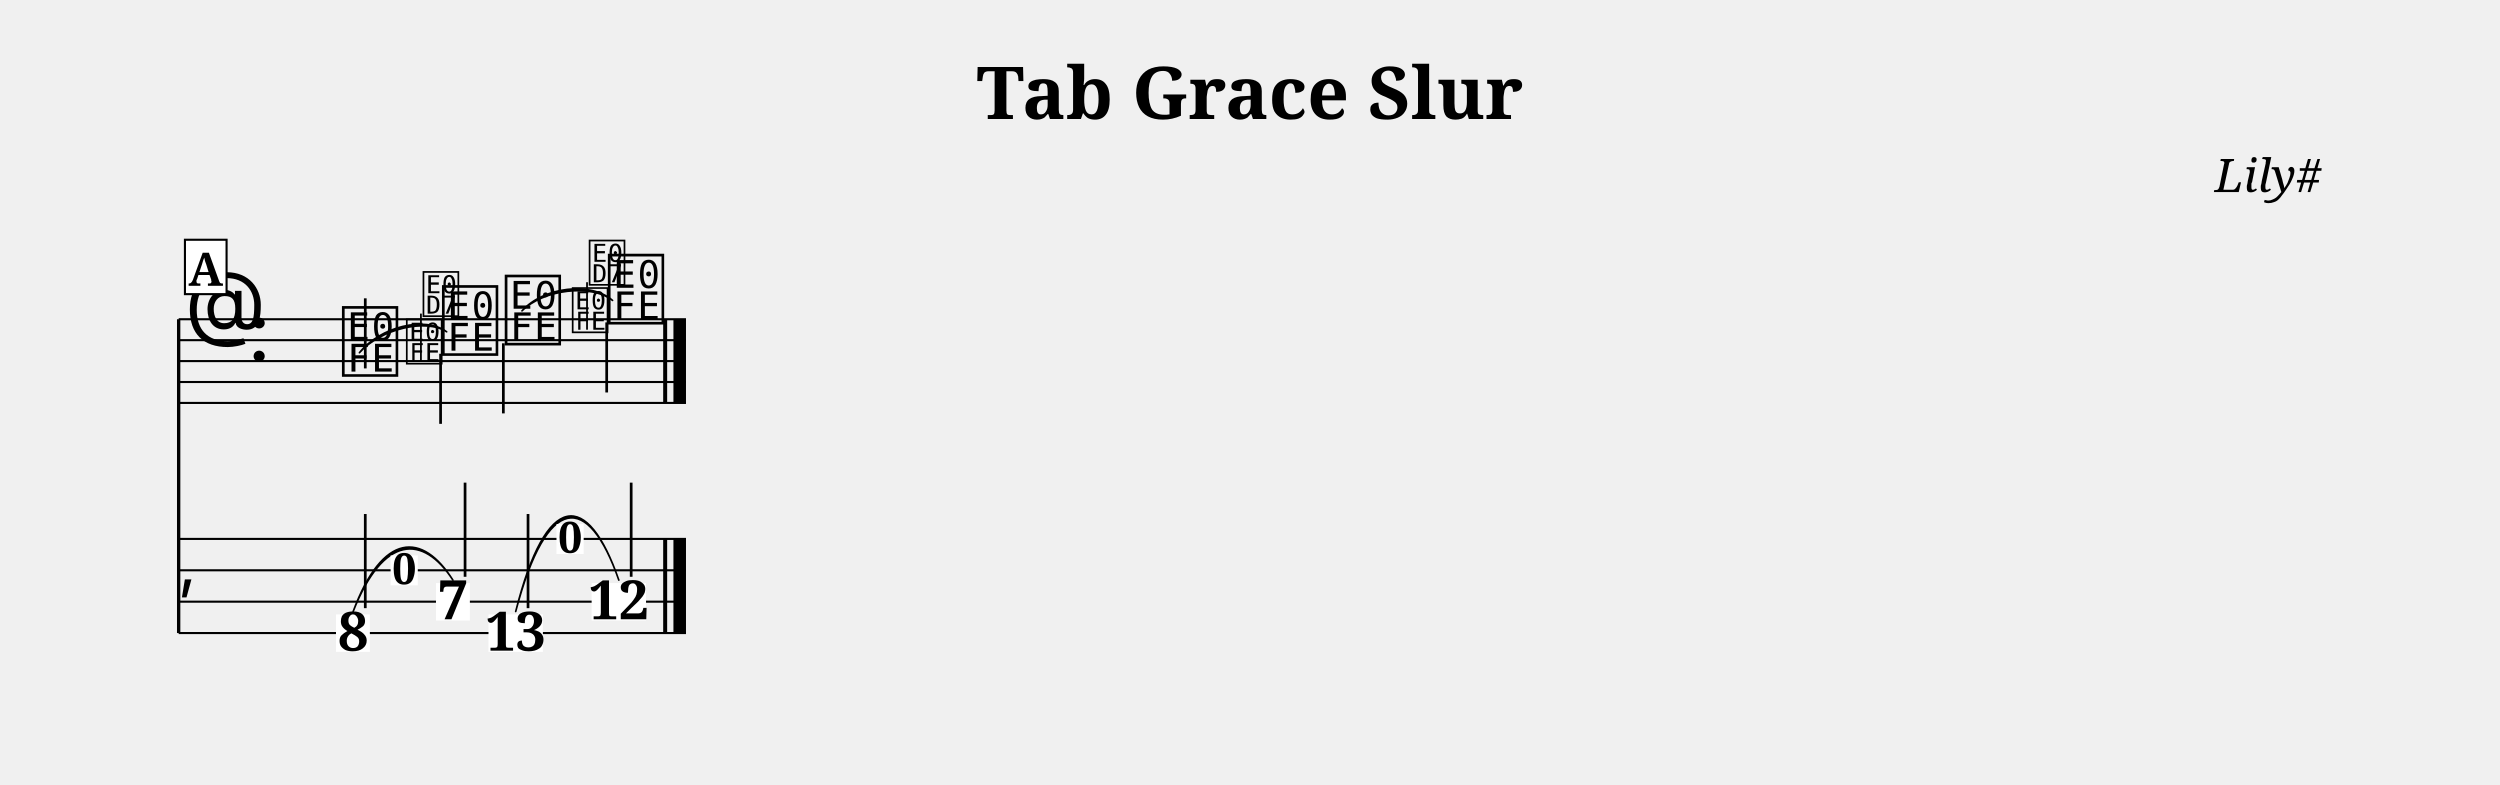
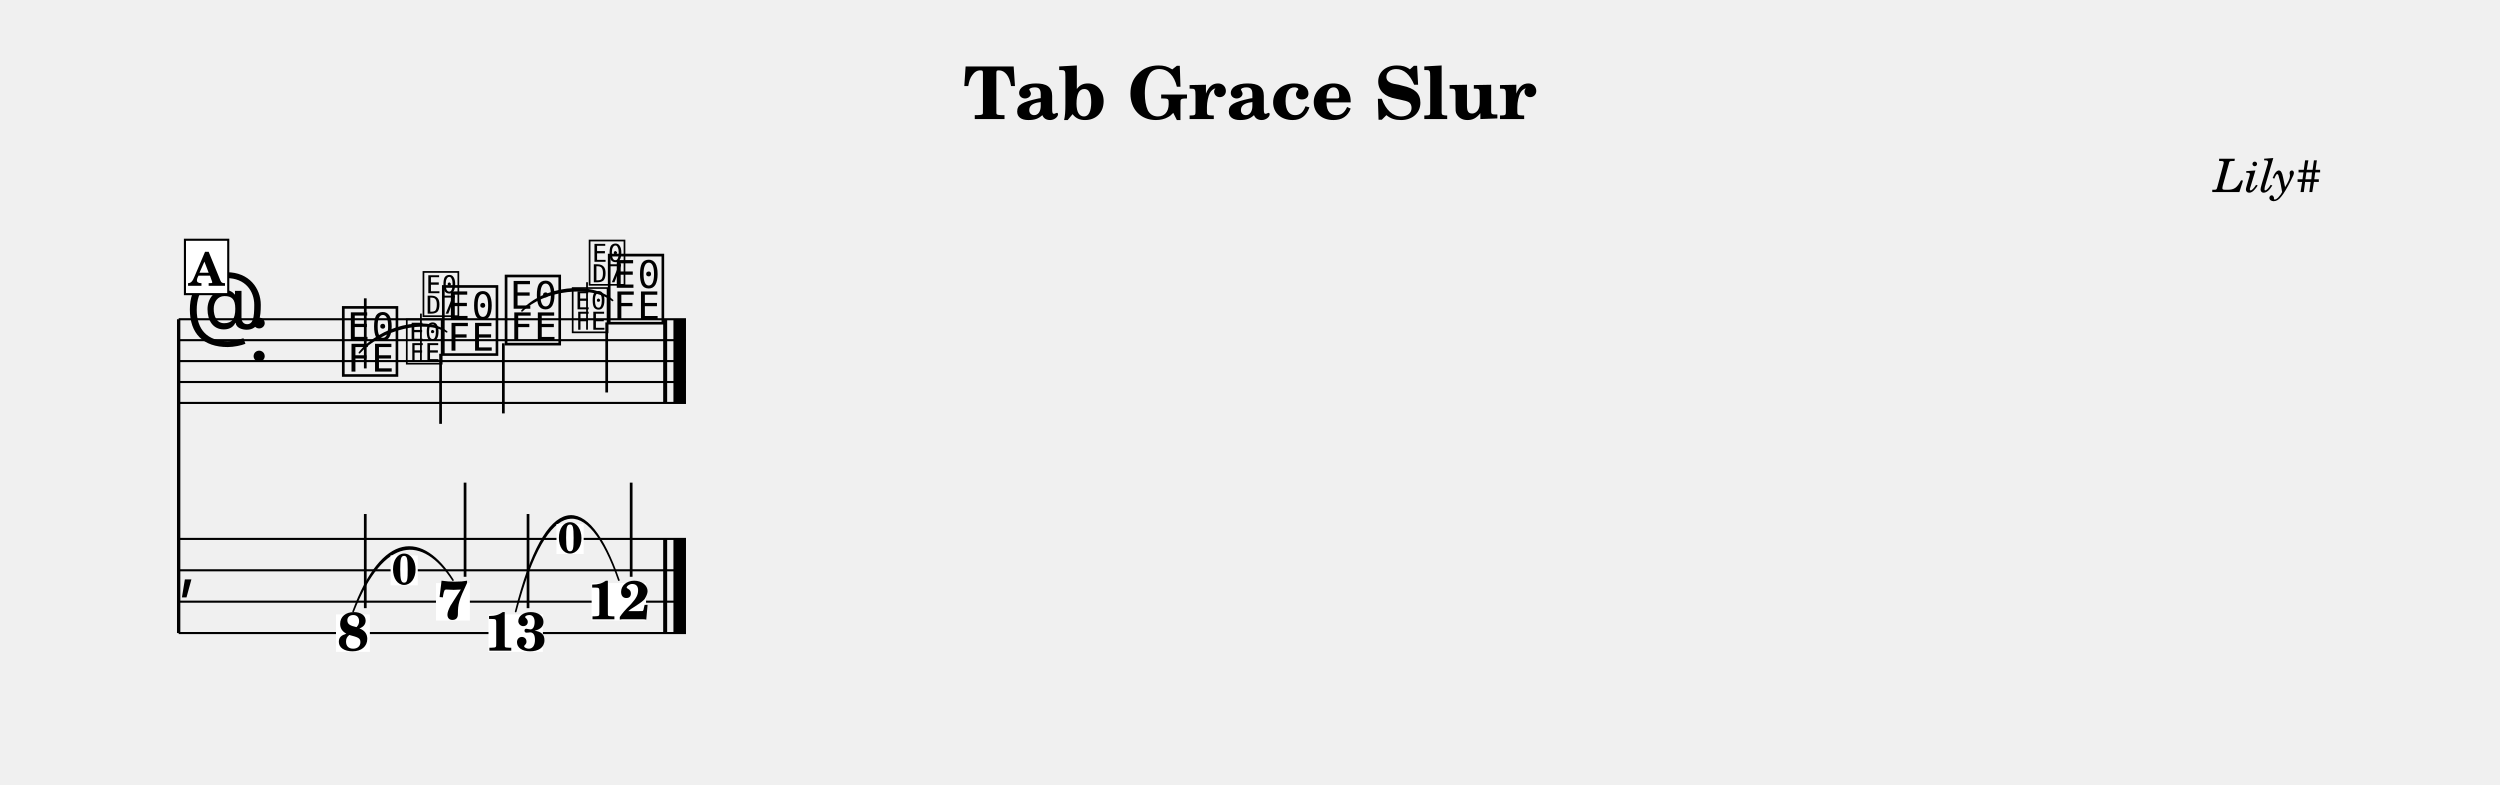
- <svg xmlns="http://www.w3.org/2000/svg" width="1195.0" height="375.1" viewBox="0 0 119.50 37.51" font-family="serif">
+ <svg xmlns="http://www.w3.org/2000/svg" width="1195.0" height="375.1" viewBox="0 0 119.50 37.51" font-family="TeX Gyre Schola, serif">
  <style>
  @font-face { font-family: 'Emmentaler'; src: local('Emmentaler'); }
  .music { font-family: 'Emmentaler', serif; }
</style>
  <text x="59.75" y="5.69" font-size="3.49" font-weight="bold" text-anchor="middle" data-pos="406">Tab Grace Slur</text>
  <text x="110.97" y="9.18" font-size="2.20" font-style="italic" text-anchor="end" data-pos="432">Lily#</text>
  <g transform="translate(8.54,0.00) scale(1,1)">
    <line x1="0.00" y1="15.26" x2="0.00" y2="30.26" stroke="#000000" stroke-width="0.160" />
    <line x1="0.00" y1="15.26" x2="24.25" y2="15.26" stroke="#000000" stroke-width="0.100" />
    <line x1="0.00" y1="16.26" x2="24.25" y2="16.26" stroke="#000000" stroke-width="0.100" />
    <line x1="0.00" y1="17.26" x2="24.25" y2="17.26" stroke="#000000" stroke-width="0.100" />
    <line x1="0.00" y1="18.26" x2="24.25" y2="18.26" stroke="#000000" stroke-width="0.100" />
    <line x1="0.00" y1="19.26" x2="24.25" y2="19.26" stroke="#000000" stroke-width="0.100" />
    <text class="music" x="0.30" y="16.26" font-size="4.00"></text>
    <text class="music" x="3.30" y="17.26" font-size="4.00"></text>
    <text class="music" x="7.68" y="17.76" font-size="4.00" data-pos="494"></text>
    <line x1="8.92" y1="17.61" x2="8.92" y2="14.26" stroke="#000000" stroke-width="0.130" />
    <text class="music" x="12.46" y="16.76" font-size="4.00" data-pos="514"></text>
    <line x1="12.52" y1="16.91" x2="12.52" y2="20.26" stroke="#000000" stroke-width="0.130" />
    <text class="music" x="15.46" y="16.26" font-size="4.00" data-pos="520"></text>
    <line x1="15.52" y1="16.41" x2="15.52" y2="19.76" stroke="#000000" stroke-width="0.130" />
    <text class="music" x="20.39" y="15.26" font-size="4.00" data-pos="540"></text>
    <line x1="20.46" y1="15.41" x2="20.46" y2="18.76" stroke="#000000" stroke-width="0.130" />
    <rect x="23.16" y="15.26" width="0.19" height="4.00" data-pos="546" />
    <rect x="23.65" y="15.26" width="0.60" height="4.00" data-pos="546" />
    <line x1="0.00" y1="25.76" x2="24.25" y2="25.76" stroke="#000000" stroke-width="0.100" />
    <line x1="0.00" y1="27.26" x2="24.25" y2="27.26" stroke="#000000" stroke-width="0.100" />
    <line x1="0.00" y1="28.76" x2="24.25" y2="28.76" stroke="#000000" stroke-width="0.100" />
    <line x1="0.00" y1="30.26" x2="24.25" y2="30.26" stroke="#000000" stroke-width="0.100" />
    <text class="music" x="0.00" y="28.01" font-size="3.11"></text>
    <rect x="23.16" y="25.76" width="0.19" height="4.50" data-pos="546" />
    <rect x="23.65" y="25.76" width="0.60" height="4.50" data-pos="546" />
    <rect x="7.52" y="29.37" width="1.62" height="1.79" fill="#FFFFFF" data-pos="494" />
    <text x="8.34" y="31.10" font-size="2.60" font-weight="bold" text-anchor="middle" data-pos="494">8</text>
    <line x1="8.92" y1="29.07" x2="8.92" y2="24.57" stroke="#000000" stroke-width="0.130" />
    <rect x="12.30" y="27.87" width="1.62" height="1.79" fill="#FFFFFF" data-pos="514" />
    <text x="13.11" y="29.60" font-size="2.60" font-weight="bold" text-anchor="middle" data-pos="514">7</text>
    <line x1="13.69" y1="27.57" x2="13.69" y2="23.07" stroke="#000000" stroke-width="0.130" />
    <rect x="14.81" y="29.37" width="2.60" height="1.79" fill="#FFFFFF" data-pos="520" />
    <text x="16.11" y="31.10" font-size="2.60" font-weight="bold" text-anchor="middle" data-pos="520">13</text>
    <line x1="16.70" y1="29.07" x2="16.70" y2="24.57" stroke="#000000" stroke-width="0.130" />
    <rect x="19.74" y="27.87" width="2.60" height="1.79" fill="#FFFFFF" data-pos="540" />
    <text x="21.04" y="29.60" font-size="2.60" font-weight="bold" text-anchor="middle" data-pos="540">12</text>
    <line x1="21.63" y1="27.57" x2="21.63" y2="23.07" stroke="#000000" stroke-width="0.130" />
    <path d="M 8.64,16.86 C 9.63,15.61 11.79,15.09 12.81,15.86 C 11.82,15.21 9.66,15.72 8.64,16.86 Z" stroke="#000000" stroke-width="0.08" stroke-linecap="round" stroke-linejoin="round" />
    <path d="M 16.41,14.86 C 17.44,13.71 19.70,13.44 20.74,14.36 C 19.71,13.56 17.45,13.83 16.41,14.86 Z" stroke="#000000" stroke-width="0.08" stroke-linecap="round" stroke-linejoin="round" />
    <path d="M 8.34,29.23 C 9.75,25.42 11.66,25.42 13.11,27.73 C 11.69,25.54 9.79,25.54 8.34,29.23 Z" stroke="#000000" stroke-width="0.08" stroke-linecap="round" stroke-linejoin="round" />
    <path d="M 16.11,29.23 C 17.57,23.42 19.55,23.42 21.04,27.73 C 19.58,23.54 17.61,23.54 16.11,29.23 Z" stroke="#000000" stroke-width="0.08" stroke-linecap="round" stroke-linejoin="round" />
    <text class="music" x="10.78" y="17.26" font-size="2.60" data-pos="500"></text>
    <line x1="11.58" y1="17.26" x2="11.58" y2="14.99" stroke="#000000" stroke-width="0.085" data-pos="500" />
    <text class="music" x="11.58" y="14.99" font-size="2.60" data-pos="500"></text>
    <text class="music" x="18.71" y="15.76" font-size="2.60" data-pos="526"></text>
    <line x1="19.52" y1="15.76" x2="19.52" y2="13.49" stroke="#000000" stroke-width="0.085" data-pos="526" />
    <text class="music" x="19.52" y="13.49" font-size="2.60" data-pos="526"></text>
    <rect x="10.13" y="26.55" width="1.30" height="1.43" fill="#FFFFFF" data-pos="500" />
    <text x="10.78" y="27.93" font-size="2.08" font-weight="bold" text-anchor="middle" data-pos="500">0</text>
    <rect x="18.06" y="25.05" width="1.30" height="1.43" fill="#FFFFFF" data-pos="526" />
    <text x="18.71" y="26.43" font-size="2.08" font-weight="bold" text-anchor="middle" data-pos="526">0</text>
-     <rect x="0.30" y="11.46" width="1.99" height="2.60" fill="#FFFFFF" stroke="#000000" stroke-width="0.100" data-pos="475" />
-     <text x="1.29" y="13.66" font-size="2.20" font-weight="bold" text-anchor="middle" data-pos="475">A</text>
+     <rect x="0.30" y="11.46" width="2.07" height="2.60" fill="#FFFFFF" stroke="#000000" stroke-width="0.100" data-pos="475" />
+     <text x="1.33" y="13.66" font-size="2.20" font-weight="bold" text-anchor="middle" data-pos="475">A</text>
  </g>
</svg>
